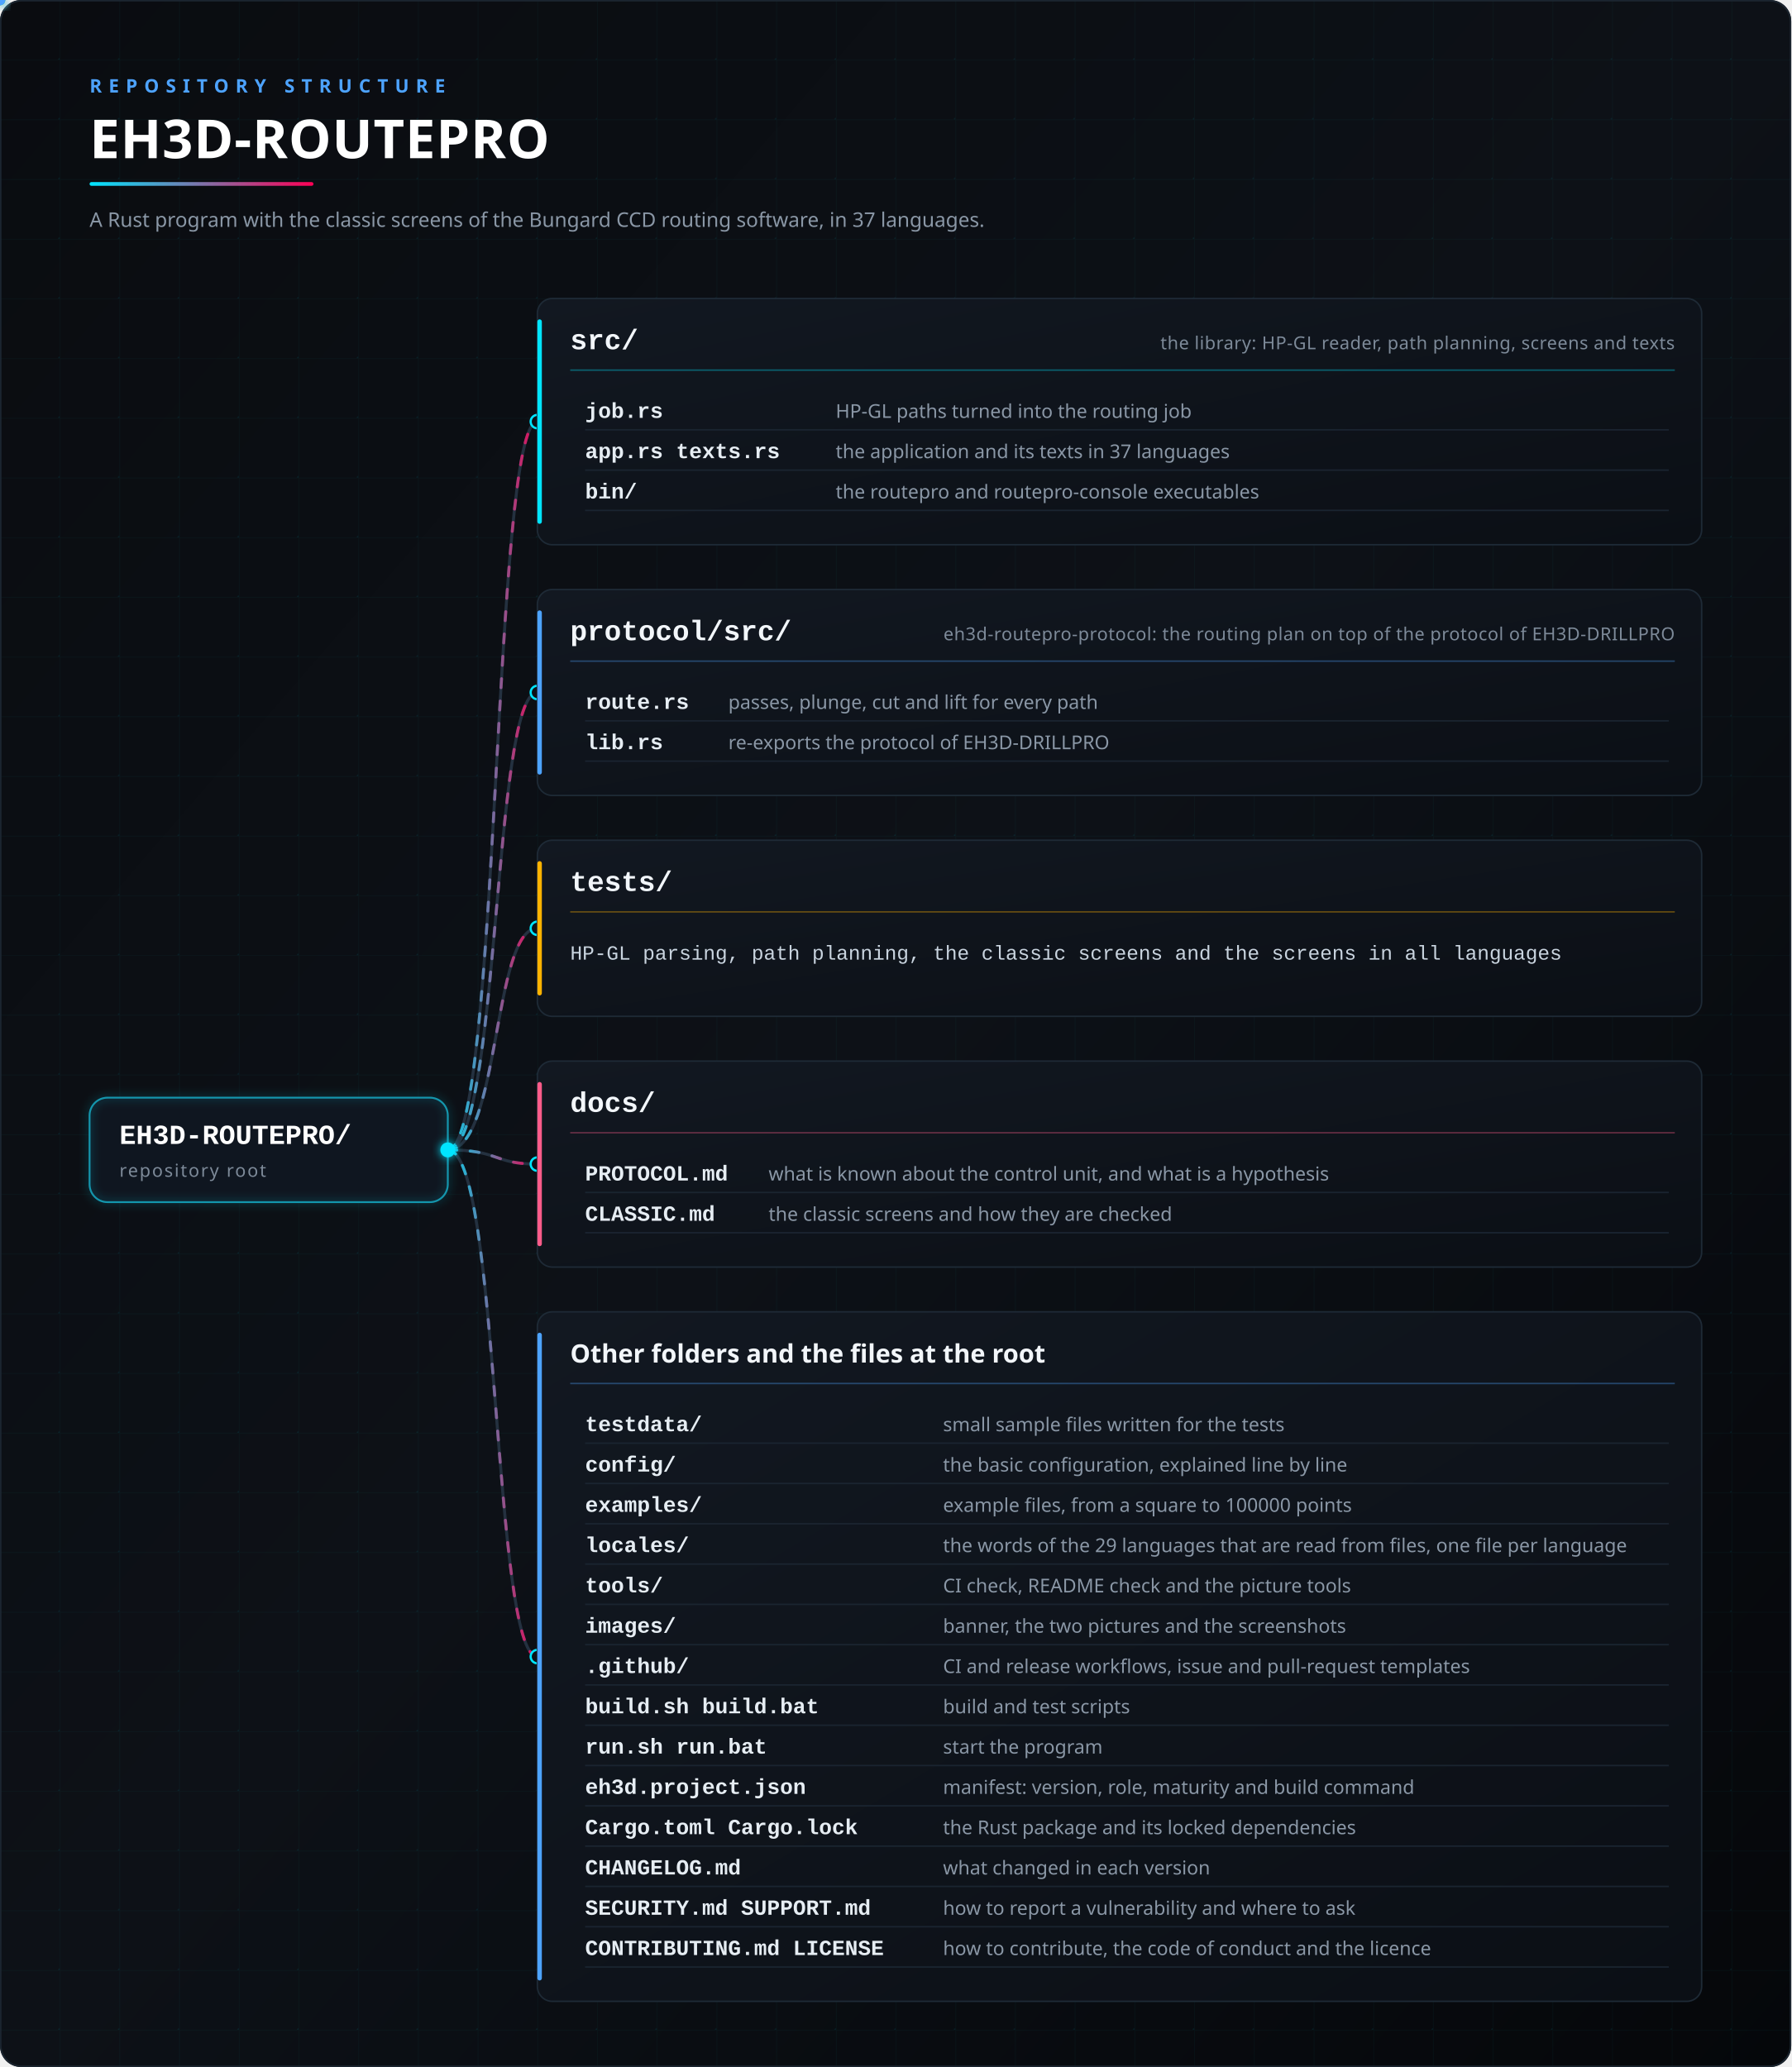
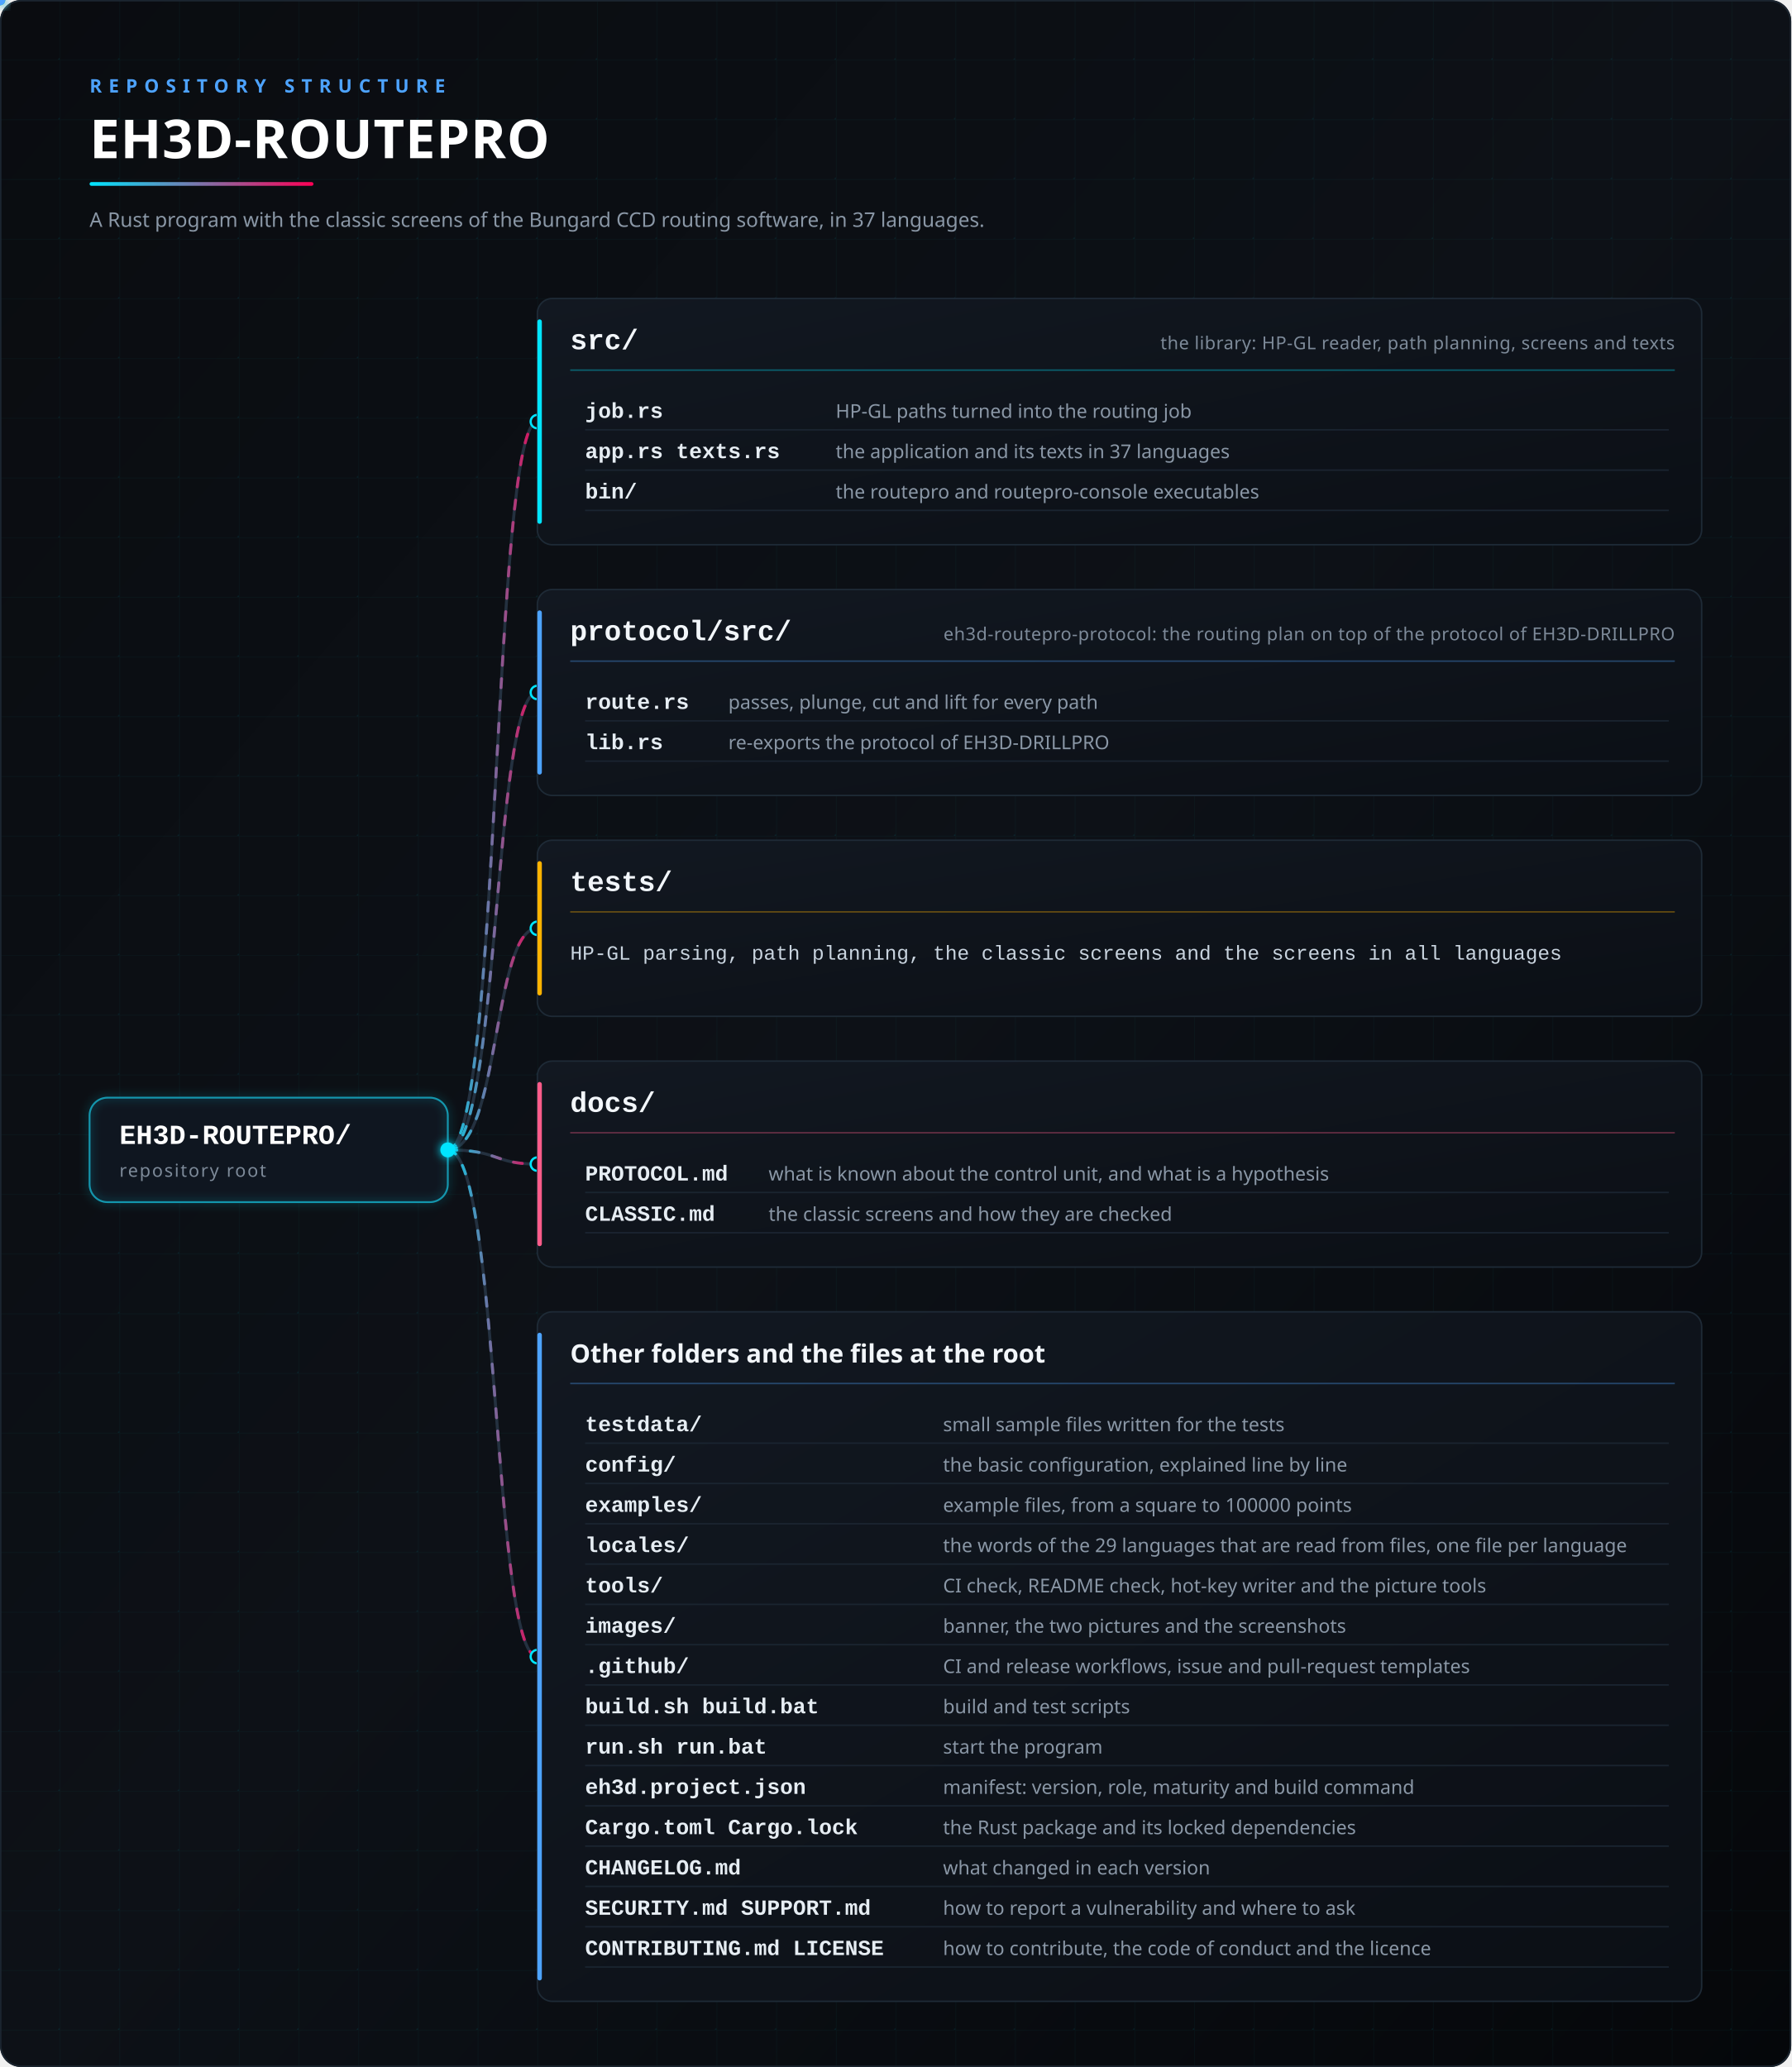
<svg xmlns="http://www.w3.org/2000/svg" viewBox="0 0 1200 1385" width="100%" role="img" aria-labelledby="t d">
  <defs>
    <linearGradient id="bg" x1="0" y1="0" x2="1" y2="1">
      <stop offset="0" stop-color="#0A0C10" />
      <stop offset="0.5" stop-color="#0D1117" />
      <stop offset="1" stop-color="#05070A" />
    </linearGradient>
    <linearGradient id="card" x1="0" y1="0" x2="1" y2="1">
      <stop offset="0" stop-color="#121821" />
      <stop offset="1" stop-color="#0B0F15" />
    </linearGradient>
    <linearGradient id="line" x1="0" y1="0" x2="1" y2="0">
      <stop offset="0" stop-color="#00E5FF" />
      <stop offset="1" stop-color="#FF0055" />
    </linearGradient>
    <filter id="glow" x="-50%" y="-50%" width="200%" height="200%">
      <feGaussianBlur stdDeviation="3" result="b" />
      <feMerge>
        <feMergeNode in="b" />
        <feMergeNode in="SourceGraphic" />
      </feMerge>
    </filter>
    <pattern id="grid" width="40" height="40" patternUnits="userSpaceOnUse">
      <path d="M40 0H0V40" fill="none" stroke="#00E5FF" stroke-opacity="0.035" />
      <circle cx="40" cy="40" r="1" fill="#00E5FF" fill-opacity="0.09" />
    </pattern>
  </defs>
  <rect width="1200" height="1385" rx="14" fill="url(#bg)" />
  <rect width="1200" height="1385" rx="14" fill="url(#grid)" />
  <rect x="0.5" y="0.5" width="1199" height="1384" rx="14" fill="none" stroke="#1B2530" />
  <text x="60" y="62" font-family="'Segoe UI','Noto Sans','Noto Sans CJK SC','Microsoft YaHei','Yu Gothic','Helvetica Neue',Helvetica,Arial,sans-serif" font-size="12.5" font-weight="600" fill="#4DA3FF" text-anchor="start" letter-spacing="4.5">REPOSITORY STRUCTURE</text>
  <text x="60" y="106" font-family="'Segoe UI','Noto Sans','Noto Sans CJK SC','Microsoft YaHei','Yu Gothic','Helvetica Neue',Helvetica,Arial,sans-serif" font-size="36" font-weight="700" fill="#FFFFFF" text-anchor="start" letter-spacing="0.5">EH3D-ROUTEPRO</text>
  <rect x="60" y="122" width="150" height="2.5" rx="1.25" fill="url(#line)">
    <animate attributeName="width" values="40;150;150" keyTimes="0;0.4;1" dur="3s" repeatCount="indefinite" />
  </rect>
  <text x="60" y="152" font-family="'Segoe UI','Noto Sans','Noto Sans CJK SC','Microsoft YaHei','Yu Gothic','Helvetica Neue',Helvetica,Arial,sans-serif" font-size="13.5" font-weight="400" fill="#8A97A6" text-anchor="start">A Rust program with the classic screens of the Bungard CCD routing software, in 37 languages.</text>
  <path id="c0" d="M300,770.5 C335,770.5 330,282.5 360,282.5" fill="none" stroke="#243140" stroke-width="2" />
  <path d="M300,770.5 C335,770.5 330,282.5 360,282.5" fill="none" stroke="url(#line)" stroke-width="2" stroke-linecap="round" stroke-dasharray="6 9" opacity="0.9">
    <animate attributeName="stroke-dashoffset" from="0" to="-30" dur="1.6s" repeatCount="indefinite" />
  </path>
  <circle cx="360" cy="282.5" r="4.5" fill="#0D1117" stroke="#00E5FF" stroke-width="1.5" />
  <path id="c1" d="M300,770.5 C335,770.5 330,464 360,464" fill="none" stroke="#243140" stroke-width="2" />
  <path d="M300,770.5 C335,770.5 330,464 360,464" fill="none" stroke="url(#line)" stroke-width="2" stroke-linecap="round" stroke-dasharray="6 9" opacity="0.9">
    <animate attributeName="stroke-dashoffset" from="0" to="-30" dur="1.6s" repeatCount="indefinite" />
  </path>
  <circle cx="360" cy="464" r="4.5" fill="#0D1117" stroke="#00E5FF" stroke-width="1.5" />
  <path id="c2" d="M300,770.5 C335,770.5 330,622 360,622" fill="none" stroke="#243140" stroke-width="2" />
  <path d="M300,770.5 C335,770.5 330,622 360,622" fill="none" stroke="url(#line)" stroke-width="2" stroke-linecap="round" stroke-dasharray="6 9" opacity="0.9">
    <animate attributeName="stroke-dashoffset" from="0" to="-30" dur="1.6s" repeatCount="indefinite" />
  </path>
  <circle cx="360" cy="622" r="4.5" fill="#0D1117" stroke="#00E5FF" stroke-width="1.5" />
  <path id="c3" d="M300,770.5 C335,770.5 330,780 360,780" fill="none" stroke="#243140" stroke-width="2" />
  <path d="M300,770.5 C335,770.5 330,780 360,780" fill="none" stroke="url(#line)" stroke-width="2" stroke-linecap="round" stroke-dasharray="6 9" opacity="0.9">
    <animate attributeName="stroke-dashoffset" from="0" to="-30" dur="1.6s" repeatCount="indefinite" />
  </path>
  <circle cx="360" cy="780" r="4.5" fill="#0D1117" stroke="#00E5FF" stroke-width="1.5" />
  <path id="c4" d="M300,770.5 C335,770.5 330,1110 360,1110" fill="none" stroke="#243140" stroke-width="2" />
  <path d="M300,770.5 C335,770.5 330,1110 360,1110" fill="none" stroke="url(#line)" stroke-width="2" stroke-linecap="round" stroke-dasharray="6 9" opacity="0.9">
    <animate attributeName="stroke-dashoffset" from="0" to="-30" dur="1.6s" repeatCount="indefinite" />
  </path>
  <circle cx="360" cy="1110" r="4.5" fill="#0D1117" stroke="#00E5FF" stroke-width="1.5" />
  <circle r="3.5" fill="#00E5FF" filter="url(#glow)">
    <animateMotion dur="3.4s" repeatCount="indefinite">
      <mpath href="#c0" />
    </animateMotion>
  </circle>
  <circle r="3.5" fill="#4DA3FF" filter="url(#glow)">
    <animateMotion dur="4.2s" repeatCount="indefinite">
      <mpath href="#c1" />
    </animateMotion>
  </circle>
  <circle r="3.5" fill="#FFB300" filter="url(#glow)">
    <animateMotion dur="5.0s" repeatCount="indefinite">
      <mpath href="#c2" />
    </animateMotion>
  </circle>
  <circle r="3.5" fill="#00E5FF" filter="url(#glow)">
    <animateMotion dur="5.8s" repeatCount="indefinite">
      <mpath href="#c3" />
    </animateMotion>
  </circle>
  <circle r="3.5" fill="#4DA3FF" filter="url(#glow)">
    <animateMotion dur="6.6s" repeatCount="indefinite">
      <mpath href="#c4" />
    </animateMotion>
  </circle>
  <rect x="60" y="735.5" width="240" height="70" rx="12" fill="#0F1620" stroke="#2A3A4C" stroke-width="1.2" />
  <rect x="60" y="735.5" width="240" height="70" rx="12" fill="none" stroke="#00E5FF" stroke-opacity="0.5" stroke-width="1.2" filter="url(#glow)">
    <animate attributeName="stroke-opacity" values="0.15;0.6;0.15" dur="3.6s" repeatCount="indefinite" />
  </rect>
  <text x="80" y="766.5" font-family="'JetBrains Mono','Cascadia Code','SFMono-Regular',Consolas,'Liberation Mono',monospace" font-size="18.5" font-weight="700" fill="#FFFFFF" text-anchor="start">EH3D-ROUTEPRO/</text>
  <text x="80" y="788.5" font-family="'Segoe UI','Noto Sans','Noto Sans CJK SC','Microsoft YaHei','Yu Gothic','Helvetica Neue',Helvetica,Arial,sans-serif" font-size="12" font-weight="400" fill="#7D8A99" text-anchor="start" letter-spacing="1">repository root</text>
  <circle cx="300" cy="770.5" r="5" fill="#00E5FF" filter="url(#glow)" />
  <rect x="360" y="200" width="780" height="165" rx="10" fill="url(#card)" stroke="#1E2A36" stroke-width="1" />
  <rect x="360" y="214" width="3" height="137" rx="1.5" fill="#00E5FF">
    <animate attributeName="opacity" values="0.55;1;0.55" dur="4s" begin="0s" repeatCount="indefinite" />
  </rect>
  <text x="382" y="234" font-family="'JetBrains Mono','Cascadia Code','SFMono-Regular',Consolas,'Liberation Mono',monospace" font-size="19" font-weight="700" fill="#F2F6FA" text-anchor="start">src/</text>
  <text x="1122" y="234" font-family="'Segoe UI','Noto Sans','Noto Sans CJK SC','Microsoft YaHei','Yu Gothic','Helvetica Neue',Helvetica,Arial,sans-serif" font-size="12" font-weight="400" fill="#7D8A99" text-anchor="end" letter-spacing="0.3">the library: HP-GL reader, path planning, screens and texts</text>
  <line x1="382" y1="248" x2="1122" y2="248" stroke="#00E5FF" stroke-opacity="0.35" stroke-width="1" />
  <text x="392" y="280" font-family="'JetBrains Mono','Cascadia Code','SFMono-Regular',Consolas,'Liberation Mono',monospace" font-size="14.5" font-weight="600" fill="#E6EDF3" text-anchor="start">job.rs</text>
  <text x="559.84" y="280" font-family="'Segoe UI','Noto Sans','Noto Sans CJK SC','Microsoft YaHei','Yu Gothic','Helvetica Neue',Helvetica,Arial,sans-serif" font-size="12.8" font-weight="400" fill="#8A97A6" text-anchor="start">HP-GL paths turned into the routing job</text>
  <line x1="392" y1="288" x2="1118" y2="288" stroke="#1A2430" stroke-width="1" />
  <text x="392" y="307" font-family="'JetBrains Mono','Cascadia Code','SFMono-Regular',Consolas,'Liberation Mono',monospace" font-size="14.5" font-weight="600" fill="#E6EDF3" text-anchor="start">app.rs  texts.rs</text>
  <text x="559.84" y="307" font-family="'Segoe UI','Noto Sans','Noto Sans CJK SC','Microsoft YaHei','Yu Gothic','Helvetica Neue',Helvetica,Arial,sans-serif" font-size="12.8" font-weight="400" fill="#8A97A6" text-anchor="start">the application and its texts in 37 languages</text>
  <line x1="392" y1="315" x2="1118" y2="315" stroke="#1A2430" stroke-width="1" />
  <text x="392" y="334" font-family="'JetBrains Mono','Cascadia Code','SFMono-Regular',Consolas,'Liberation Mono',monospace" font-size="14.5" font-weight="600" fill="#E6EDF3" text-anchor="start">bin/</text>
  <text x="559.84" y="334" font-family="'Segoe UI','Noto Sans','Noto Sans CJK SC','Microsoft YaHei','Yu Gothic','Helvetica Neue',Helvetica,Arial,sans-serif" font-size="12.8" font-weight="400" fill="#8A97A6" text-anchor="start">the routepro and routepro-console executables</text>
  <line x1="392" y1="342" x2="1118" y2="342" stroke="#1A2430" stroke-width="1" />
  <rect x="360" y="395" width="780" height="138" rx="10" fill="url(#card)" stroke="#1E2A36" stroke-width="1" />
  <rect x="360" y="409" width="3" height="110" rx="1.5" fill="#4DA3FF">
    <animate attributeName="opacity" values="0.55;1;0.55" dur="4s" begin="0.6s" repeatCount="indefinite" />
  </rect>
  <text x="382" y="429" font-family="'JetBrains Mono','Cascadia Code','SFMono-Regular',Consolas,'Liberation Mono',monospace" font-size="19" font-weight="700" fill="#F2F6FA" text-anchor="start">protocol/src/</text>
  <text x="1122" y="429" font-family="'Segoe UI','Noto Sans','Noto Sans CJK SC','Microsoft YaHei','Yu Gothic','Helvetica Neue',Helvetica,Arial,sans-serif" font-size="12" font-weight="400" fill="#7D8A99" text-anchor="end" letter-spacing="0.3">eh3d-routepro-protocol: the routing plan on top of the protocol of EH3D-DRILLPRO</text>
  <line x1="382" y1="443" x2="1122" y2="443" stroke="#4DA3FF" stroke-opacity="0.35" stroke-width="1" />
  <text x="392" y="475" font-family="'JetBrains Mono','Cascadia Code','SFMono-Regular',Consolas,'Liberation Mono',monospace" font-size="14.5" font-weight="600" fill="#E6EDF3" text-anchor="start">route.rs</text>
  <text x="487.92" y="475" font-family="'Segoe UI','Noto Sans','Noto Sans CJK SC','Microsoft YaHei','Yu Gothic','Helvetica Neue',Helvetica,Arial,sans-serif" font-size="12.8" font-weight="400" fill="#8A97A6" text-anchor="start">passes, plunge, cut and lift for every path</text>
  <line x1="392" y1="483" x2="1118" y2="483" stroke="#1A2430" stroke-width="1" />
  <text x="392" y="502" font-family="'JetBrains Mono','Cascadia Code','SFMono-Regular',Consolas,'Liberation Mono',monospace" font-size="14.5" font-weight="600" fill="#E6EDF3" text-anchor="start">lib.rs</text>
  <text x="487.92" y="502" font-family="'Segoe UI','Noto Sans','Noto Sans CJK SC','Microsoft YaHei','Yu Gothic','Helvetica Neue',Helvetica,Arial,sans-serif" font-size="12.8" font-weight="400" fill="#8A97A6" text-anchor="start">re-exports the protocol of EH3D-DRILLPRO</text>
  <line x1="392" y1="510" x2="1118" y2="510" stroke="#1A2430" stroke-width="1" />
  <rect x="360" y="563" width="780" height="118" rx="10" fill="url(#card)" stroke="#1E2A36" stroke-width="1" />
  <rect x="360" y="577" width="3" height="90" rx="1.5" fill="#FFB300">
    <animate attributeName="opacity" values="0.55;1;0.55" dur="4s" begin="1.2s" repeatCount="indefinite" />
  </rect>
  <text x="382" y="597" font-family="'JetBrains Mono','Cascadia Code','SFMono-Regular',Consolas,'Liberation Mono',monospace" font-size="19" font-weight="700" fill="#F2F6FA" text-anchor="start">tests/</text>
  <line x1="382" y1="611" x2="1122" y2="611" stroke="#FFB300" stroke-opacity="0.35" stroke-width="1" />
  <text x="382" y="643" font-family="'JetBrains Mono','Cascadia Code','SFMono-Regular',Consolas,'Liberation Mono',monospace" font-size="13.5" font-weight="400" fill="#C9D4DF" text-anchor="start">HP-GL parsing, path planning, the classic screens and the screens in all languages</text>
  <rect x="360" y="711" width="780" height="138" rx="10" fill="url(#card)" stroke="#1E2A36" stroke-width="1" />
  <rect x="360" y="725" width="3" height="110" rx="1.5" fill="#FF5C8A">
    <animate attributeName="opacity" values="0.55;1;0.55" dur="4s" begin="1.8s" repeatCount="indefinite" />
  </rect>
  <text x="382" y="745" font-family="'JetBrains Mono','Cascadia Code','SFMono-Regular',Consolas,'Liberation Mono',monospace" font-size="19" font-weight="700" fill="#F2F6FA" text-anchor="start">docs/</text>
  <line x1="382" y1="759" x2="1122" y2="759" stroke="#FF5C8A" stroke-opacity="0.35" stroke-width="1" />
  <text x="392" y="791" font-family="'JetBrains Mono','Cascadia Code','SFMono-Regular',Consolas,'Liberation Mono',monospace" font-size="14.5" font-weight="600" fill="#E6EDF3" text-anchor="start">PROTOCOL.md</text>
  <text x="514.89" y="791" font-family="'Segoe UI','Noto Sans','Noto Sans CJK SC','Microsoft YaHei','Yu Gothic','Helvetica Neue',Helvetica,Arial,sans-serif" font-size="12.8" font-weight="400" fill="#8A97A6" text-anchor="start">what is known about the control unit, and what is a hypothesis</text>
  <line x1="392" y1="799" x2="1118" y2="799" stroke="#1A2430" stroke-width="1" />
  <text x="392" y="818" font-family="'JetBrains Mono','Cascadia Code','SFMono-Regular',Consolas,'Liberation Mono',monospace" font-size="14.5" font-weight="600" fill="#E6EDF3" text-anchor="start">CLASSIC.md</text>
  <text x="514.89" y="818" font-family="'Segoe UI','Noto Sans','Noto Sans CJK SC','Microsoft YaHei','Yu Gothic','Helvetica Neue',Helvetica,Arial,sans-serif" font-size="12.8" font-weight="400" fill="#8A97A6" text-anchor="start">the classic screens and how they are checked</text>
  <line x1="392" y1="826" x2="1118" y2="826" stroke="#1A2430" stroke-width="1" />
  <rect x="360" y="879" width="780" height="462" rx="10" fill="url(#card)" stroke="#1E2A36" stroke-width="1" />
  <rect x="360" y="893" width="3" height="434" rx="1.5" fill="#4DA3FF">
    <animate attributeName="opacity" values="0.55;1;0.55" dur="4s" begin="2.4s" repeatCount="indefinite" />
  </rect>
  <text x="382" y="913" font-family="'Segoe UI','Noto Sans','Noto Sans CJK SC','Microsoft YaHei','Yu Gothic','Helvetica Neue',Helvetica,Arial,sans-serif" font-size="17" font-weight="700" fill="#F2F6FA" text-anchor="start">Other folders and the files at the root</text>
  <line x1="382" y1="927" x2="1122" y2="927" stroke="#4DA3FF" stroke-opacity="0.35" stroke-width="1" />
  <text x="392" y="959" font-family="'JetBrains Mono','Cascadia Code','SFMono-Regular',Consolas,'Liberation Mono',monospace" font-size="14.5" font-weight="600" fill="#E6EDF3" text-anchor="start">testdata/</text>
  <text x="631.76" y="959" font-family="'Segoe UI','Noto Sans','Noto Sans CJK SC','Microsoft YaHei','Yu Gothic','Helvetica Neue',Helvetica,Arial,sans-serif" font-size="12.8" font-weight="400" fill="#8A97A6" text-anchor="start">small sample files written for the tests</text>
  <line x1="392" y1="967" x2="1118" y2="967" stroke="#1A2430" stroke-width="1" />
  <text x="392" y="986" font-family="'JetBrains Mono','Cascadia Code','SFMono-Regular',Consolas,'Liberation Mono',monospace" font-size="14.5" font-weight="600" fill="#E6EDF3" text-anchor="start">config/</text>
  <text x="631.76" y="986" font-family="'Segoe UI','Noto Sans','Noto Sans CJK SC','Microsoft YaHei','Yu Gothic','Helvetica Neue',Helvetica,Arial,sans-serif" font-size="12.8" font-weight="400" fill="#8A97A6" text-anchor="start">the basic configuration, explained line by line</text>
  <line x1="392" y1="994" x2="1118" y2="994" stroke="#1A2430" stroke-width="1" />
  <text x="392" y="1013" font-family="'JetBrains Mono','Cascadia Code','SFMono-Regular',Consolas,'Liberation Mono',monospace" font-size="14.5" font-weight="600" fill="#E6EDF3" text-anchor="start">examples/</text>
  <text x="631.76" y="1013" font-family="'Segoe UI','Noto Sans','Noto Sans CJK SC','Microsoft YaHei','Yu Gothic','Helvetica Neue',Helvetica,Arial,sans-serif" font-size="12.8" font-weight="400" fill="#8A97A6" text-anchor="start">example files, from a square to 100000 points</text>
  <line x1="392" y1="1021" x2="1118" y2="1021" stroke="#1A2430" stroke-width="1" />
  <text x="392" y="1040" font-family="'JetBrains Mono','Cascadia Code','SFMono-Regular',Consolas,'Liberation Mono',monospace" font-size="14.5" font-weight="600" fill="#E6EDF3" text-anchor="start">locales/</text>
  <text x="631.76" y="1040" font-family="'Segoe UI','Noto Sans','Noto Sans CJK SC','Microsoft YaHei','Yu Gothic','Helvetica Neue',Helvetica,Arial,sans-serif" font-size="12.8" font-weight="400" fill="#8A97A6" text-anchor="start">the words of the 29 languages that are read from files, one file per language</text>
  <line x1="392" y1="1048" x2="1118" y2="1048" stroke="#1A2430" stroke-width="1" />
  <text x="392" y="1067" font-family="'JetBrains Mono','Cascadia Code','SFMono-Regular',Consolas,'Liberation Mono',monospace" font-size="14.5" font-weight="600" fill="#E6EDF3" text-anchor="start">tools/</text>
-   <text x="631.76" y="1067" font-family="'Segoe UI','Noto Sans','Noto Sans CJK SC','Microsoft YaHei','Yu Gothic','Helvetica Neue',Helvetica,Arial,sans-serif" font-size="12.8" font-weight="400" fill="#8A97A6" text-anchor="start">CI check, README check and the picture tools</text>
+   <text x="631.76" y="1067" font-family="'Segoe UI','Noto Sans','Noto Sans CJK SC','Microsoft YaHei','Yu Gothic','Helvetica Neue',Helvetica,Arial,sans-serif" font-size="12.8" font-weight="400" fill="#8A97A6" text-anchor="start">CI check, README check, hot-key writer and the picture tools</text>
  <line x1="392" y1="1075" x2="1118" y2="1075" stroke="#1A2430" stroke-width="1" />
  <text x="392" y="1094" font-family="'JetBrains Mono','Cascadia Code','SFMono-Regular',Consolas,'Liberation Mono',monospace" font-size="14.5" font-weight="600" fill="#E6EDF3" text-anchor="start">images/</text>
  <text x="631.76" y="1094" font-family="'Segoe UI','Noto Sans','Noto Sans CJK SC','Microsoft YaHei','Yu Gothic','Helvetica Neue',Helvetica,Arial,sans-serif" font-size="12.8" font-weight="400" fill="#8A97A6" text-anchor="start">banner, the two pictures and the screenshots</text>
  <line x1="392" y1="1102" x2="1118" y2="1102" stroke="#1A2430" stroke-width="1" />
  <text x="392" y="1121" font-family="'JetBrains Mono','Cascadia Code','SFMono-Regular',Consolas,'Liberation Mono',monospace" font-size="14.5" font-weight="600" fill="#E6EDF3" text-anchor="start">.github/</text>
  <text x="631.76" y="1121" font-family="'Segoe UI','Noto Sans','Noto Sans CJK SC','Microsoft YaHei','Yu Gothic','Helvetica Neue',Helvetica,Arial,sans-serif" font-size="12.8" font-weight="400" fill="#8A97A6" text-anchor="start">CI and release workflows, issue and pull-request templates</text>
  <line x1="392" y1="1129" x2="1118" y2="1129" stroke="#1A2430" stroke-width="1" />
  <text x="392" y="1148" font-family="'JetBrains Mono','Cascadia Code','SFMono-Regular',Consolas,'Liberation Mono',monospace" font-size="14.5" font-weight="600" fill="#E6EDF3" text-anchor="start">build.sh  build.bat</text>
  <text x="631.76" y="1148" font-family="'Segoe UI','Noto Sans','Noto Sans CJK SC','Microsoft YaHei','Yu Gothic','Helvetica Neue',Helvetica,Arial,sans-serif" font-size="12.8" font-weight="400" fill="#8A97A6" text-anchor="start">build and test scripts</text>
  <line x1="392" y1="1156" x2="1118" y2="1156" stroke="#1A2430" stroke-width="1" />
  <text x="392" y="1175" font-family="'JetBrains Mono','Cascadia Code','SFMono-Regular',Consolas,'Liberation Mono',monospace" font-size="14.5" font-weight="600" fill="#E6EDF3" text-anchor="start">run.sh  run.bat</text>
  <text x="631.76" y="1175" font-family="'Segoe UI','Noto Sans','Noto Sans CJK SC','Microsoft YaHei','Yu Gothic','Helvetica Neue',Helvetica,Arial,sans-serif" font-size="12.8" font-weight="400" fill="#8A97A6" text-anchor="start">start the program</text>
  <line x1="392" y1="1183" x2="1118" y2="1183" stroke="#1A2430" stroke-width="1" />
  <text x="392" y="1202" font-family="'JetBrains Mono','Cascadia Code','SFMono-Regular',Consolas,'Liberation Mono',monospace" font-size="14.5" font-weight="600" fill="#E6EDF3" text-anchor="start">eh3d.project.json</text>
  <text x="631.76" y="1202" font-family="'Segoe UI','Noto Sans','Noto Sans CJK SC','Microsoft YaHei','Yu Gothic','Helvetica Neue',Helvetica,Arial,sans-serif" font-size="12.8" font-weight="400" fill="#8A97A6" text-anchor="start">manifest: version, role, maturity and build command</text>
  <line x1="392" y1="1210" x2="1118" y2="1210" stroke="#1A2430" stroke-width="1" />
  <text x="392" y="1229" font-family="'JetBrains Mono','Cascadia Code','SFMono-Regular',Consolas,'Liberation Mono',monospace" font-size="14.5" font-weight="600" fill="#E6EDF3" text-anchor="start">Cargo.toml  Cargo.lock</text>
  <text x="631.76" y="1229" font-family="'Segoe UI','Noto Sans','Noto Sans CJK SC','Microsoft YaHei','Yu Gothic','Helvetica Neue',Helvetica,Arial,sans-serif" font-size="12.8" font-weight="400" fill="#8A97A6" text-anchor="start">the Rust package and its locked dependencies</text>
  <line x1="392" y1="1237" x2="1118" y2="1237" stroke="#1A2430" stroke-width="1" />
  <text x="392" y="1256" font-family="'JetBrains Mono','Cascadia Code','SFMono-Regular',Consolas,'Liberation Mono',monospace" font-size="14.5" font-weight="600" fill="#E6EDF3" text-anchor="start">CHANGELOG.md</text>
  <text x="631.76" y="1256" font-family="'Segoe UI','Noto Sans','Noto Sans CJK SC','Microsoft YaHei','Yu Gothic','Helvetica Neue',Helvetica,Arial,sans-serif" font-size="12.8" font-weight="400" fill="#8A97A6" text-anchor="start">what changed in each version</text>
  <line x1="392" y1="1264" x2="1118" y2="1264" stroke="#1A2430" stroke-width="1" />
  <text x="392" y="1283" font-family="'JetBrains Mono','Cascadia Code','SFMono-Regular',Consolas,'Liberation Mono',monospace" font-size="14.5" font-weight="600" fill="#E6EDF3" text-anchor="start">SECURITY.md  SUPPORT.md</text>
  <text x="631.76" y="1283" font-family="'Segoe UI','Noto Sans','Noto Sans CJK SC','Microsoft YaHei','Yu Gothic','Helvetica Neue',Helvetica,Arial,sans-serif" font-size="12.8" font-weight="400" fill="#8A97A6" text-anchor="start">how to report a vulnerability and where to ask</text>
  <line x1="392" y1="1291" x2="1118" y2="1291" stroke="#1A2430" stroke-width="1" />
  <text x="392" y="1310" font-family="'JetBrains Mono','Cascadia Code','SFMono-Regular',Consolas,'Liberation Mono',monospace" font-size="14.5" font-weight="600" fill="#E6EDF3" text-anchor="start">CONTRIBUTING.md  LICENSE</text>
  <text x="631.76" y="1310" font-family="'Segoe UI','Noto Sans','Noto Sans CJK SC','Microsoft YaHei','Yu Gothic','Helvetica Neue',Helvetica,Arial,sans-serif" font-size="12.8" font-weight="400" fill="#8A97A6" text-anchor="start">how to contribute, the code of conduct and the licence</text>
  <line x1="392" y1="1318" x2="1118" y2="1318" stroke="#1A2430" stroke-width="1" />
</svg>
